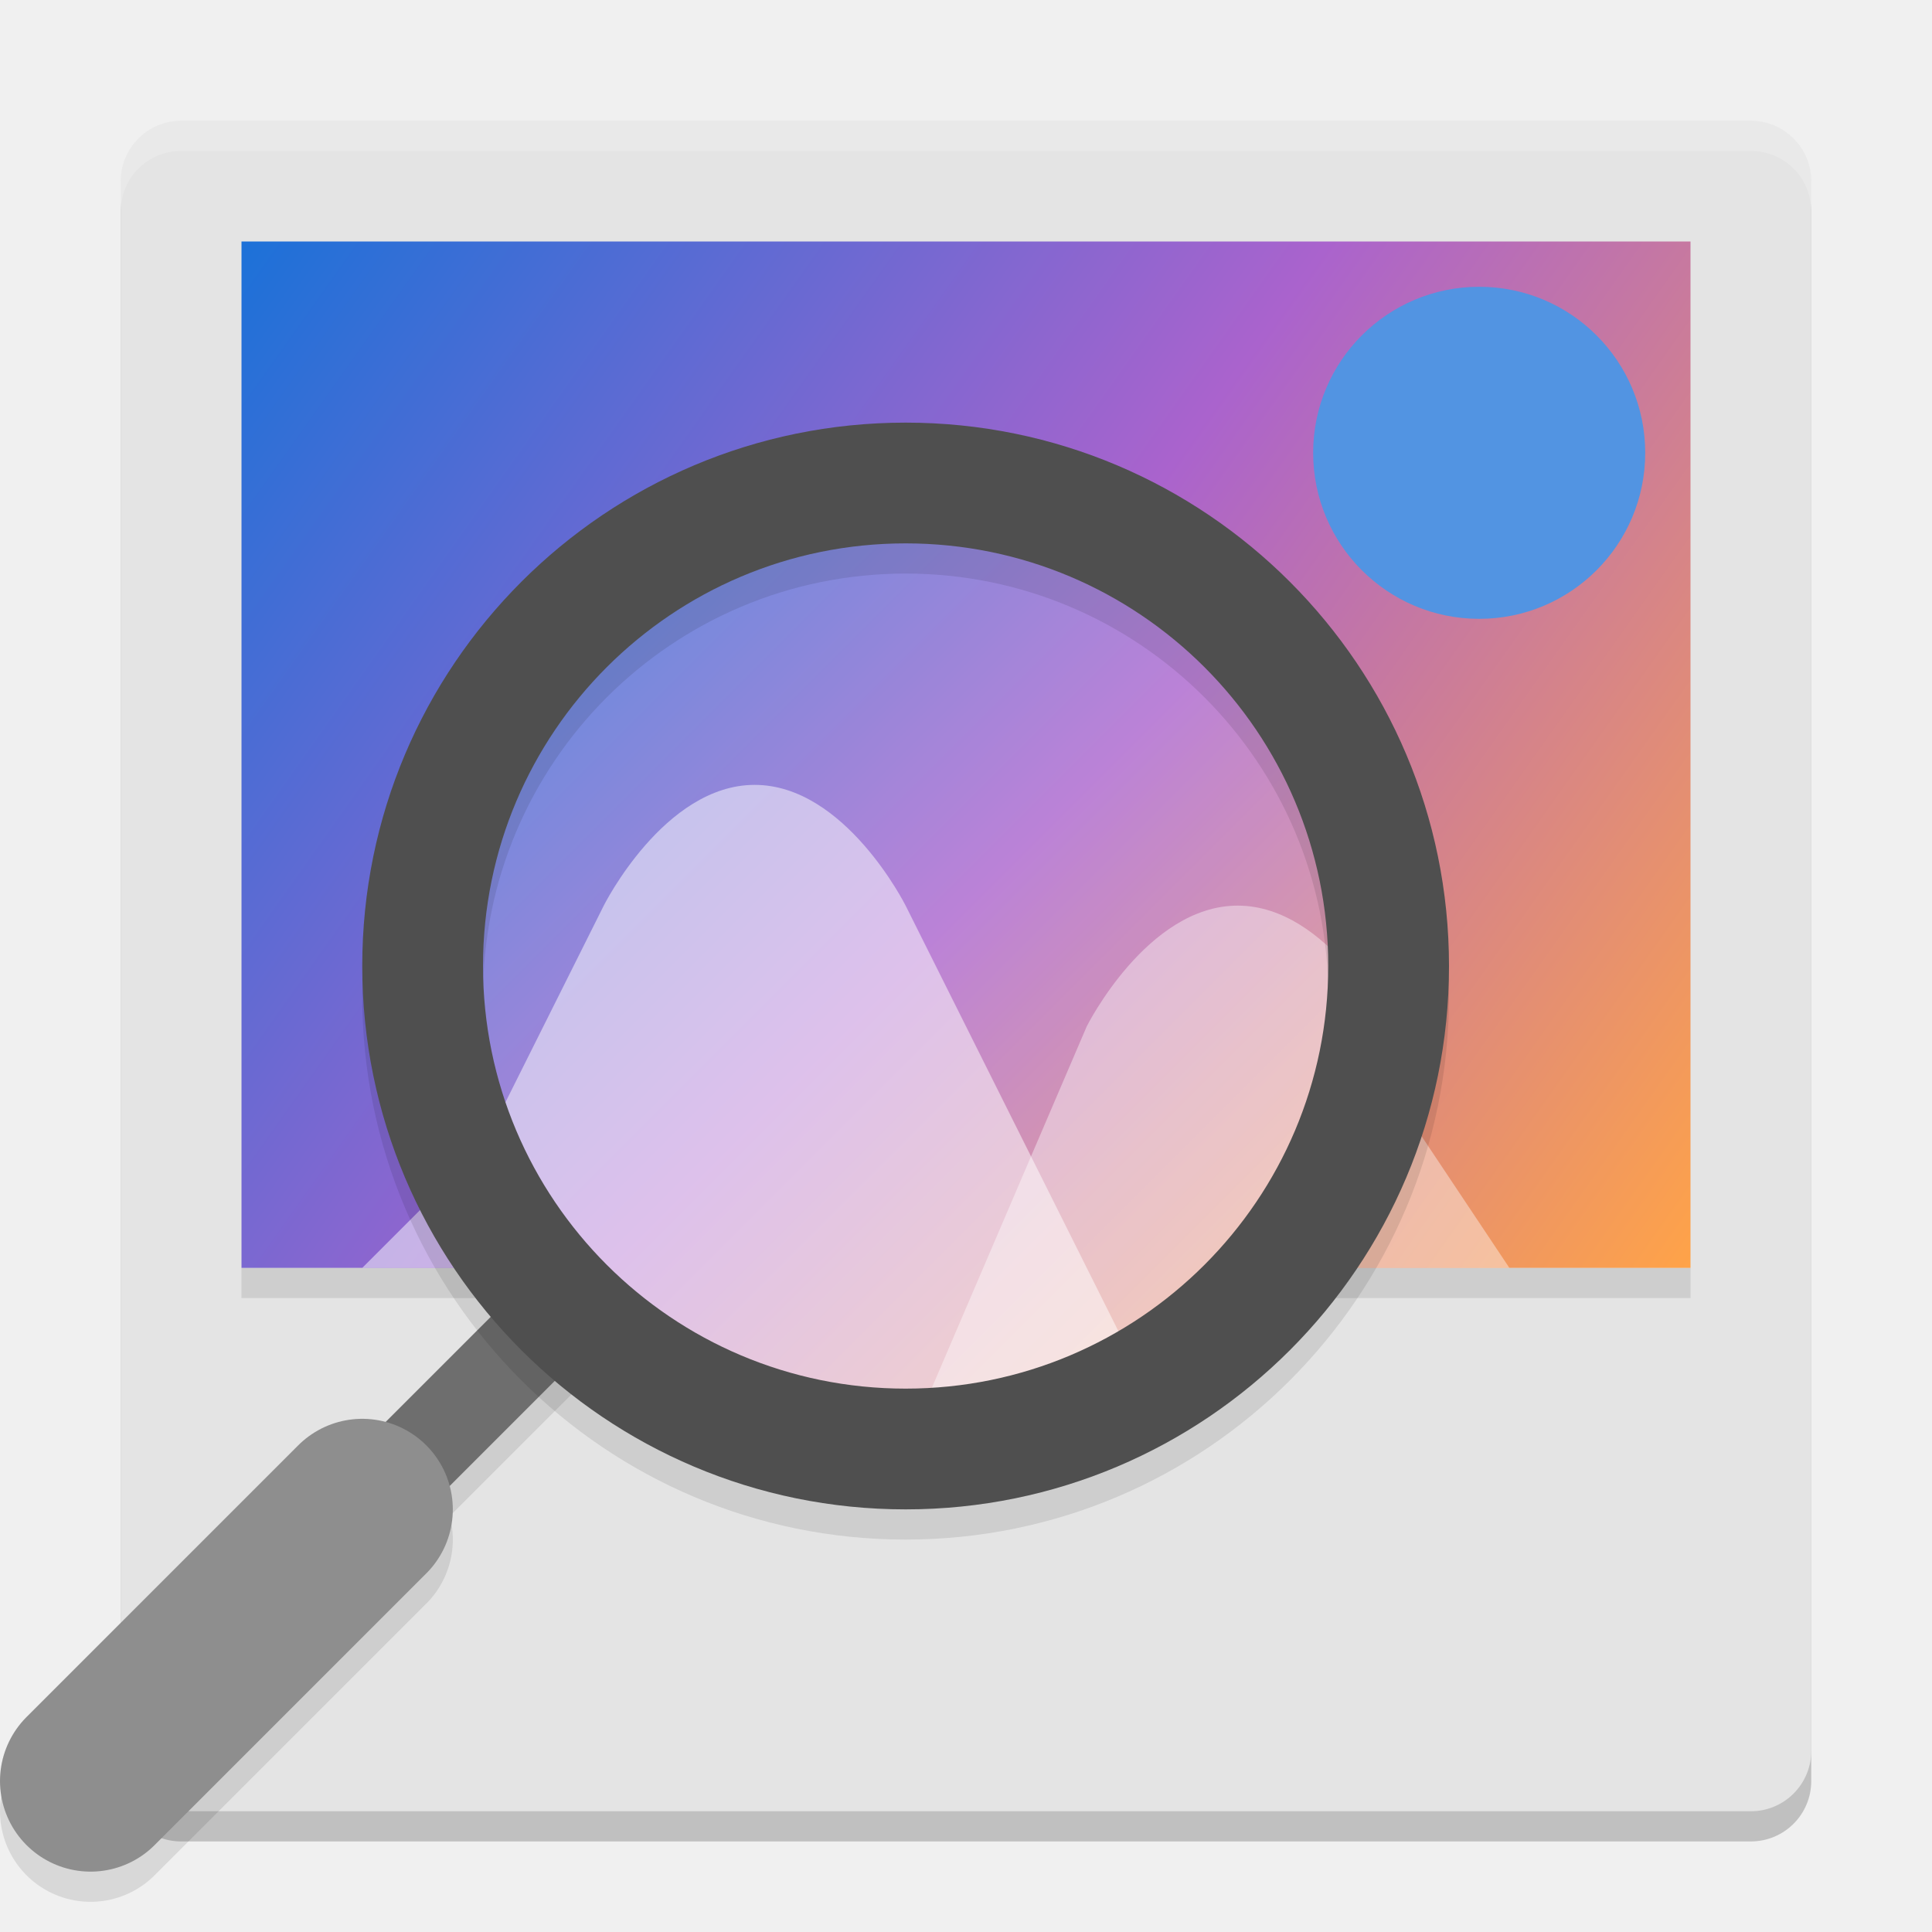
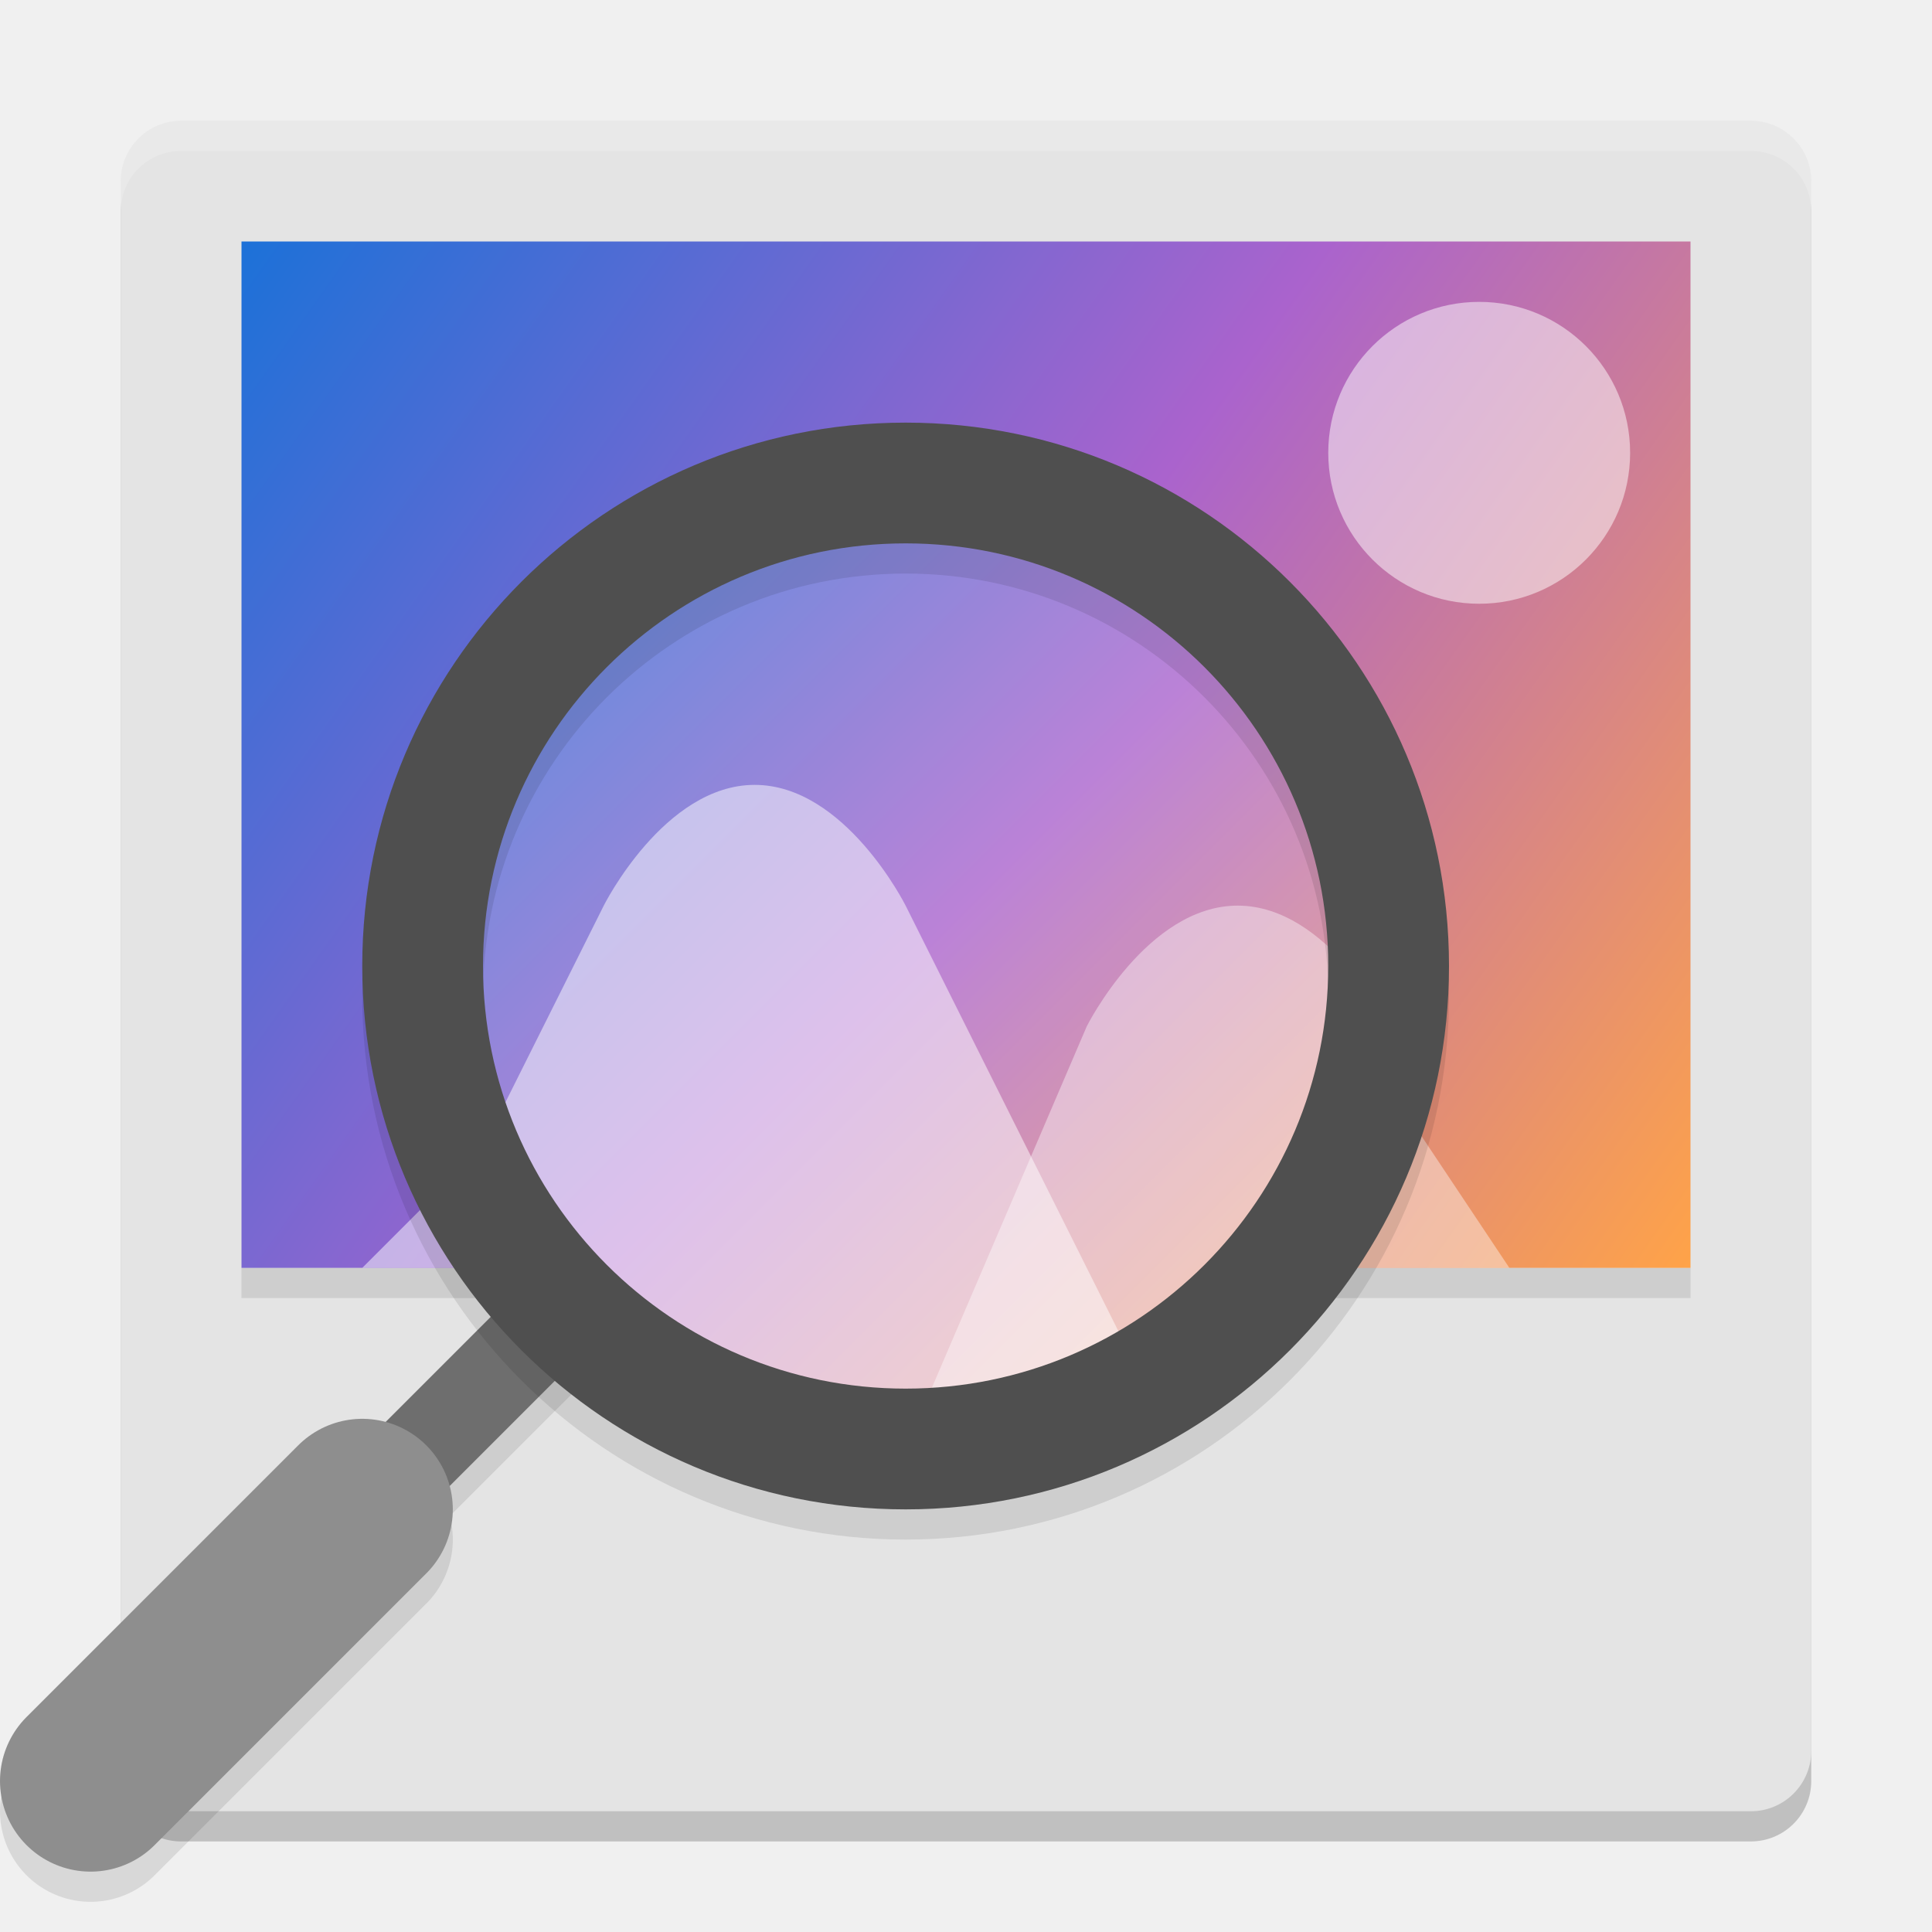
<svg xmlns="http://www.w3.org/2000/svg" xmlns:xlink="http://www.w3.org/1999/xlink" width="64" height="64" version="1.1">
  <defs>
    <linearGradient xlink:href="#linearGradient7" id="linearGradient8" x1="5" x2="29" y1="4" y2="21" gradientTransform="matrix(2,0,0,2,-2,0)" gradientUnits="userSpaceOnUse" />
    <linearGradient id="linearGradient7">
      <stop style="stop-color:#1c71d8" offset="0" />
      <stop style="stop-color:#aa63cd" offset=".5" />
      <stop style="stop-color:#ffa348" offset="1" />
    </linearGradient>
    <linearGradient xlink:href="#linearGradient7" id="linearGradient9" x1="14" x2="46" y1="16" y2="48" gradientUnits="userSpaceOnUse" />
  </defs>
  <rect style="opacity:0.2" width="56" height="56" x="4" y="5" rx="2" ry="2" />
  <rect style="fill:#e4e4e4" width="56" height="56" x="4" y="4" rx="2" ry="2" />
  <path style="fill:none;stroke:#000000;stroke-width:3;opacity:0.1" d="M 13,50 19,44" />
  <path style="fill:none;stroke:#6e6e6e;stroke-width:3" d="M 13,49 19,43" />
  <rect style="opacity:0.1" width="48" height="1" x="8" y="42" />
  <rect style="fill:url(#linearGradient8)" width="48" height="34" x="8" y="8" />
  <circle style="fill:url(#linearGradient9)" cx="30" cy="32" r="16" />
  <circle style="opacity:0.2;fill:#ffffff" cx="30" cy="32" r="16" />
-   <circle style="fill:#5294e2" cx="49" cy="15" r="5.5" />
+   <circle style="opacity:0.5;fill:#ffffff" cx="49" cy="15" r="5" />
  <path style="fill:#ffffff;opacity:0.2" d="M 6 4 C 4.892 4 4 4.892 4 6 L 4 7 C 4 5.892 4.892 5 6 5 L 58 5 C 59.108 5 60 5.892 60 7 L 60 6 C 60 4.892 59.108 4 58 4 L 6 4 z" />
  <path style="opacity:0.5;fill:#ffffff" d="M 16,38 20,30 C 20,30 22,26 25,26 28,26 30,30 30,30 L 38,46 30,48 22,46 18,42 H 12 Z" />
  <path style="opacity:0.4;fill:#ffffff" d="M 30,48 36,34 C 36,34 38,30 41,30 44,30 46,34 46,34 V 36 L 50,42 H 44 L 40,46 Z" />
  <path style="opacity:0.1" d="M 30,15 A 18,18 0 0 0 12,33 18,18 0 0 0 30,51 18,18 0 0 0 48,33 18,18 0 0 0 30,15 Z M 30,19 A 14,14 0 0 1 44,33 14,14 0 0 1 30,47 14,14 0 0 1 16,33 14,14 0 0 1 30,19 Z" />
  <path style="fill:#4f4f4f" d="M 30,14 A 18,18 0 0 0 12,32 18,18 0 0 0 30,50 18,18 0 0 0 48,32 18,18 0 0 0 30,14 Z M 30,18 A 14,14 0 0 1 44,32 14,14 0 0 1 30,46 14,14 0 0 1 16,32 14,14 0 0 1 30,18 Z" />
  <path style="fill:none;stroke:#000000;stroke-width:6;stroke-linecap:round;opacity:0.1" d="M 3,60 12,51" />
  <path style="fill:none;stroke:#8e8e8e;stroke-width:6;stroke-linecap:round" d="M 3,59 12,50" />
</svg>
